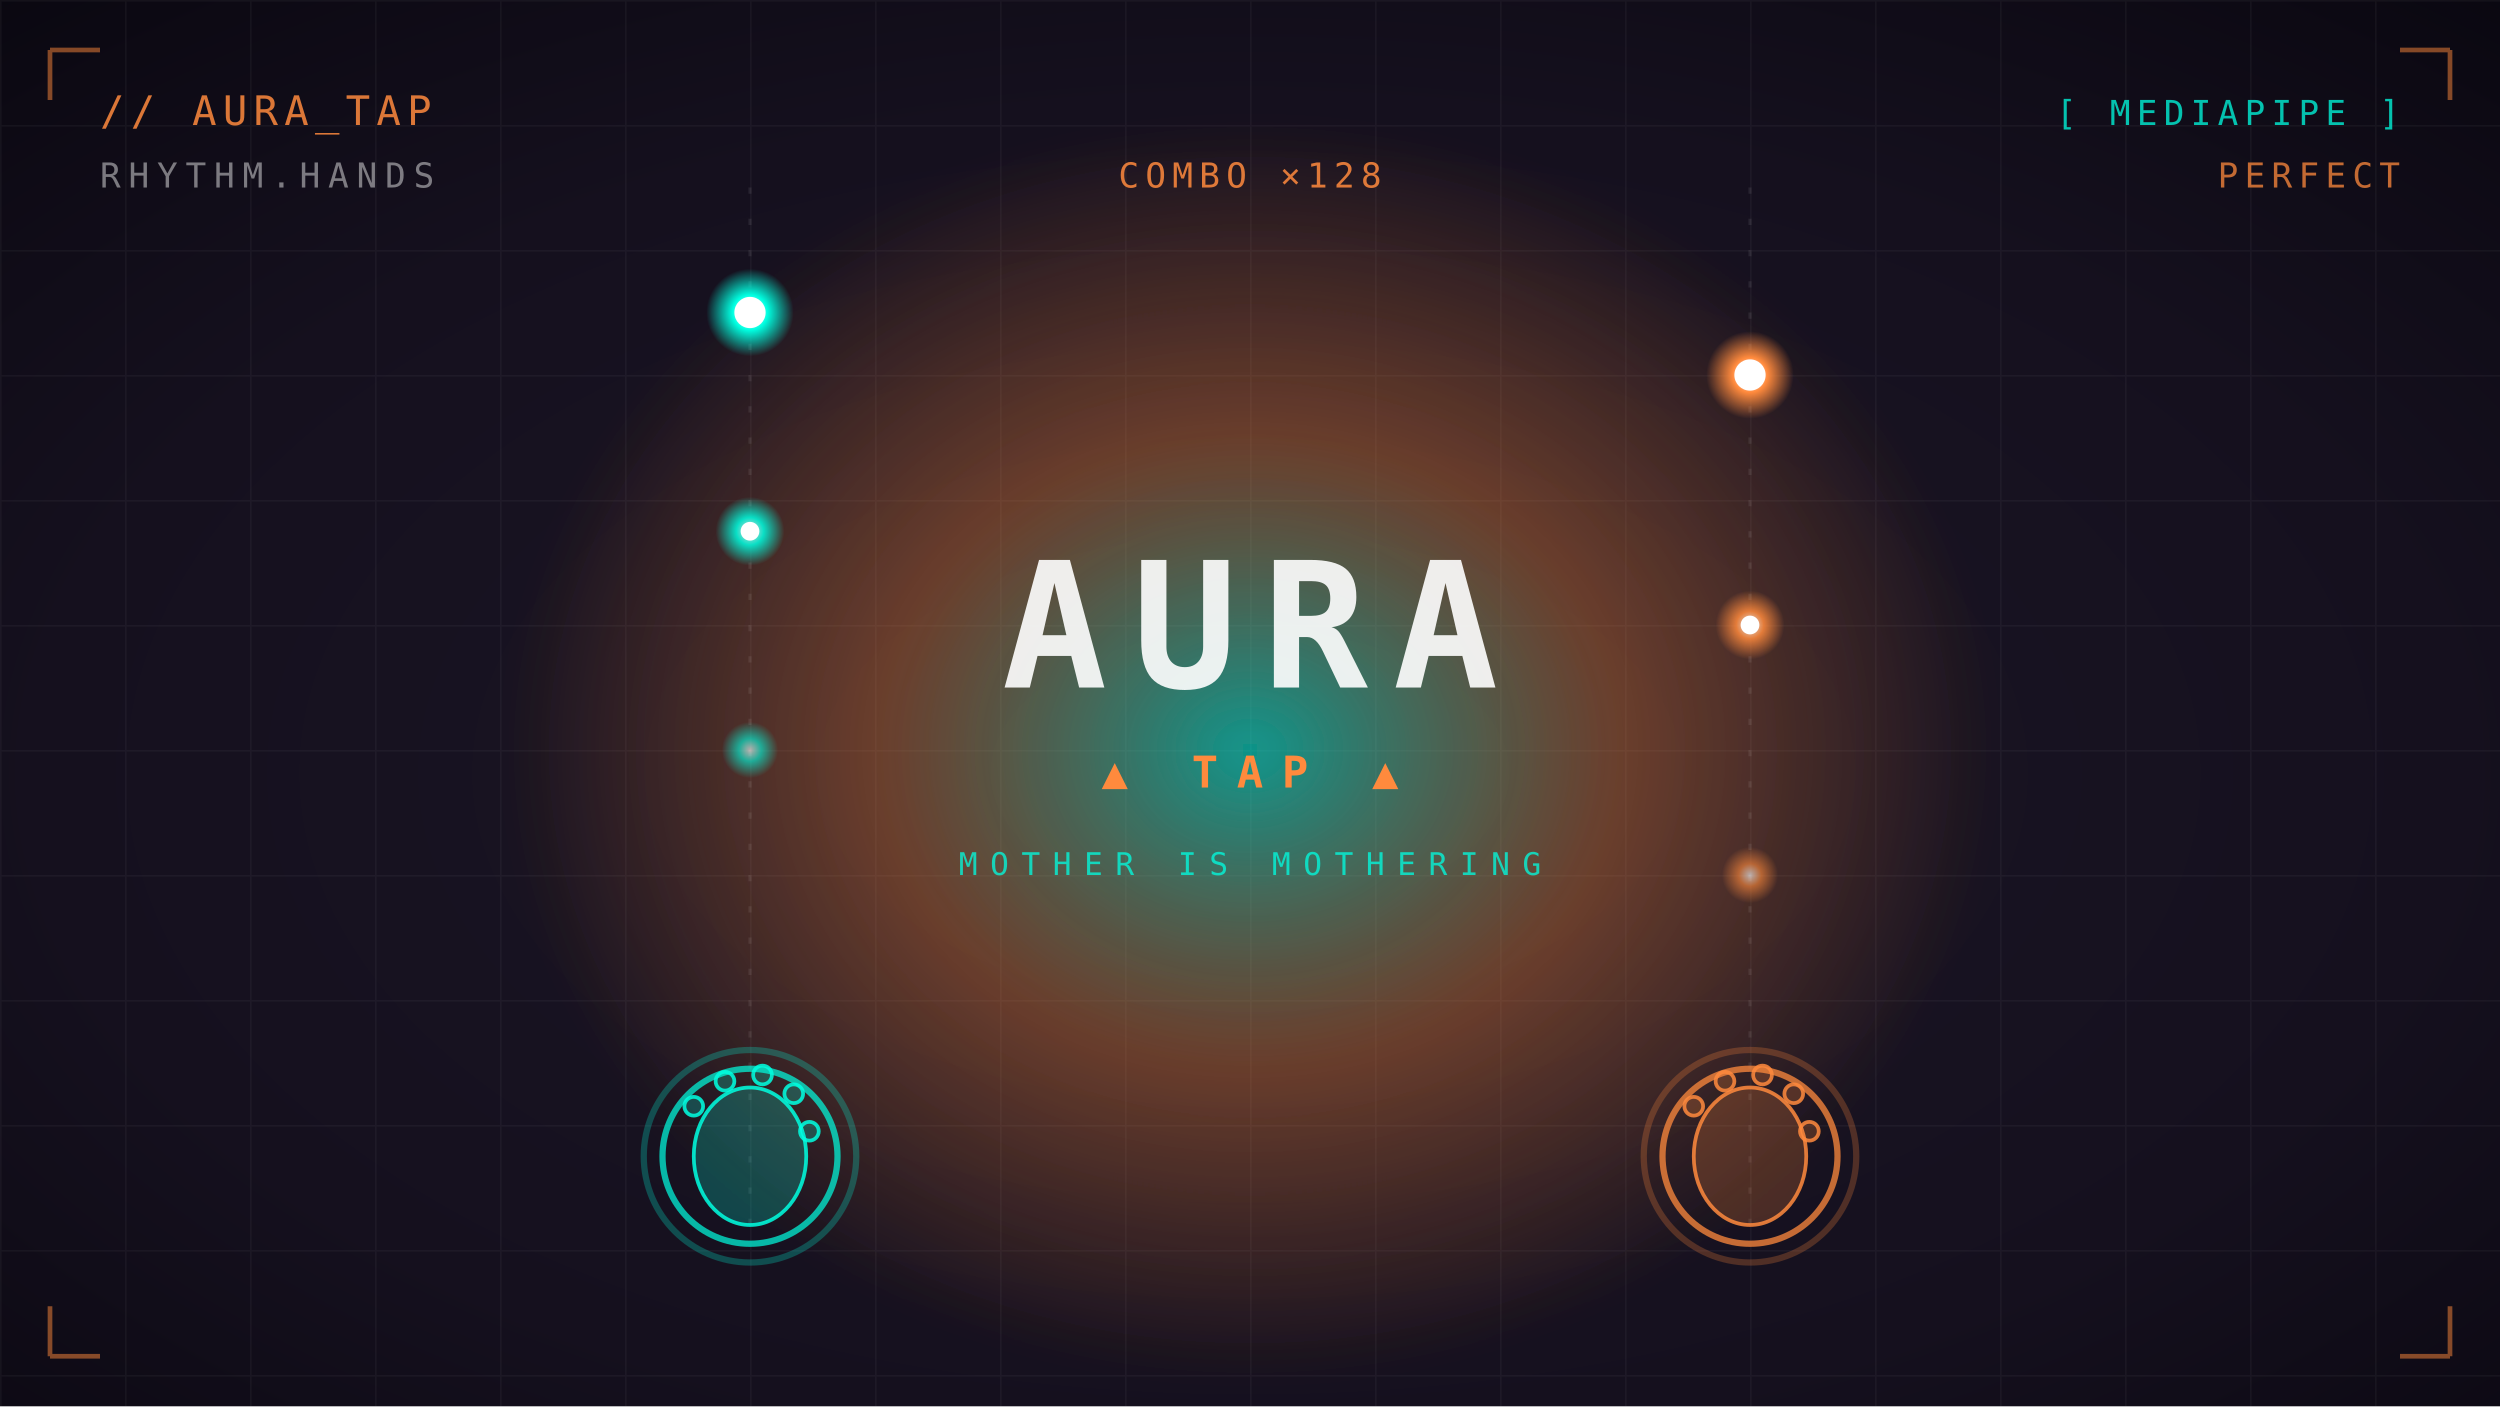
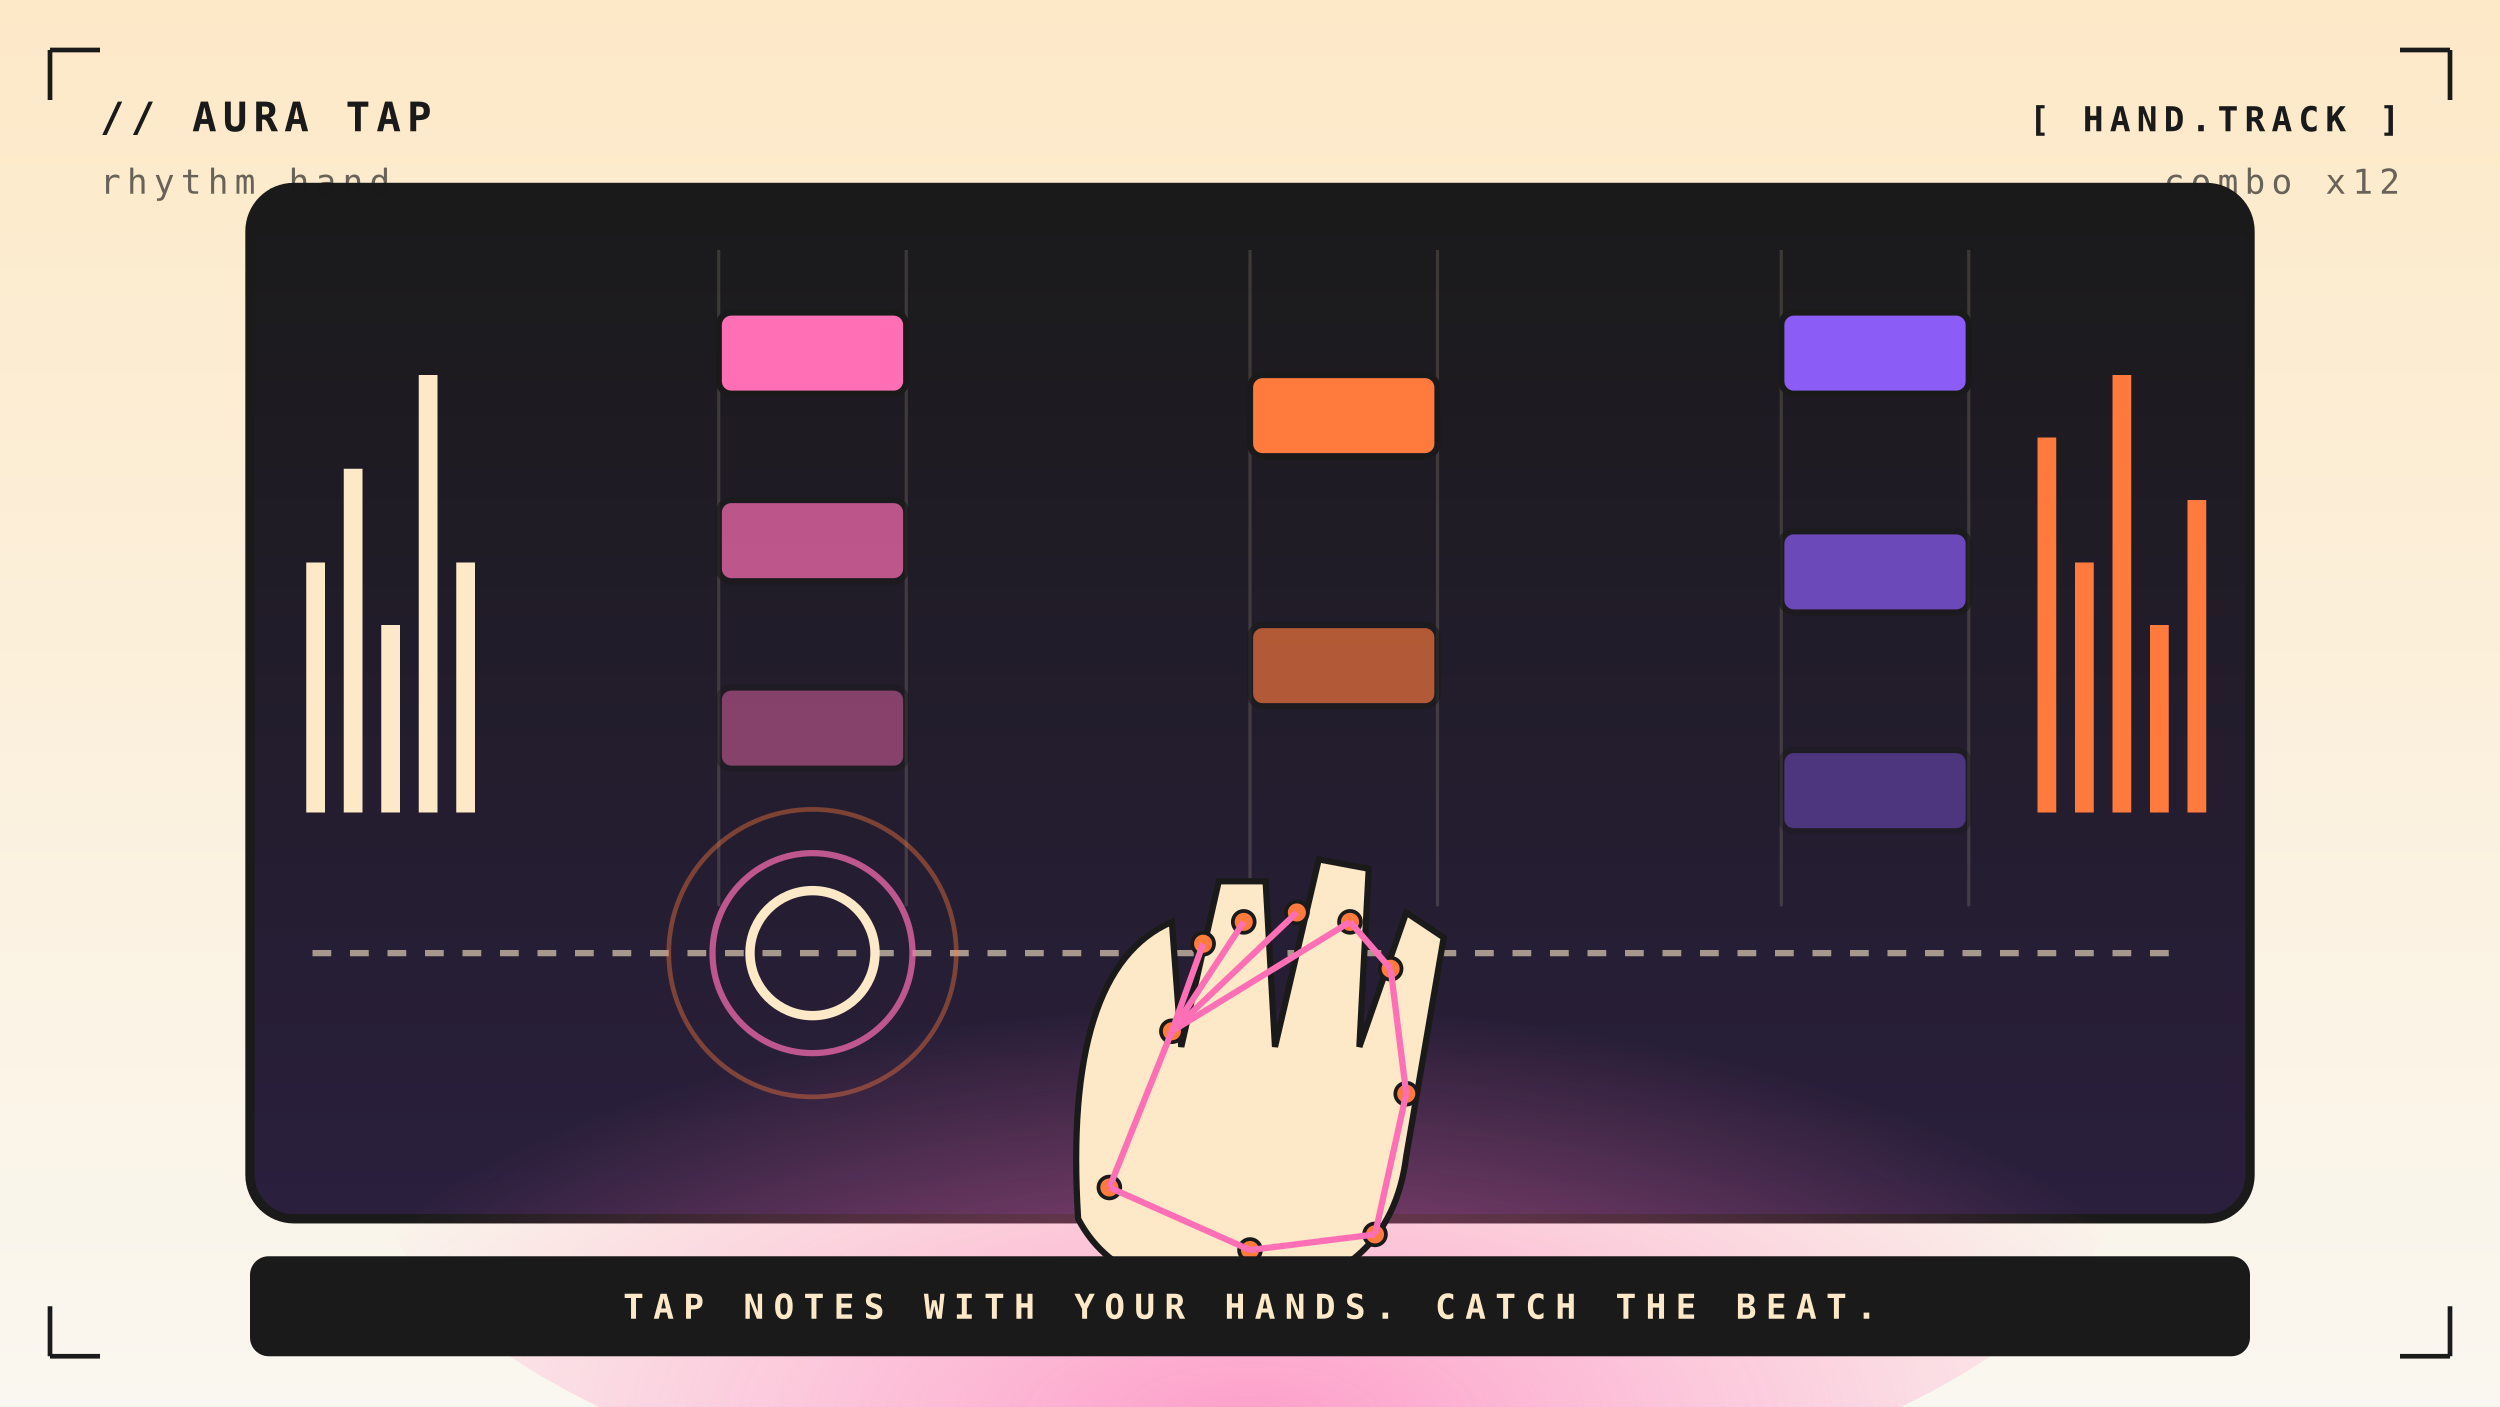
- <svg xmlns="http://www.w3.org/2000/svg" viewBox="0 0 800 450" width="800" height="450" role="img" aria-label="Aura Tap thumbnail">
+ <svg xmlns="http://www.w3.org/2000/svg" viewBox="0 0 800 450" width="800" height="450" role="img" aria-label="Aura Tap — hand-tracked rhythm game">
  <defs>
-     <radialGradient id="at-bg" cx="50%" cy="55%" r="80%">
-       <stop offset="0%" stop-color="#1c1726" />
-       <stop offset="60%" stop-color="#15101e" />
-       <stop offset="100%" stop-color="#08060e" />
+     <linearGradient id="at-bg" x1="0" y1="0" x2="0" y2="1">
+       <stop offset="0%" stop-color="#fde9c8" />
+       <stop offset="100%" stop-color="#faf7f0" />
+     </linearGradient>
+     <linearGradient id="at-panel" x1="0" y1="0" x2="0" y2="1">
+       <stop offset="0%" stop-color="#1a1a1a" />
+       <stop offset="100%" stop-color="#2a1f3d" />
+     </linearGradient>
+     <radialGradient id="at-aura" cx="50%" cy="85%" r="55%">
+       <stop offset="0%" stop-color="#ff6fb5" stop-opacity="0.65" />
+       <stop offset="100%" stop-color="#ff6fb5" stop-opacity="0" />
    </radialGradient>
-     <radialGradient id="at-aura" cx="50%" cy="50%" r="50%">
-       <stop offset="0%" stop-color="#00ffe1" stop-opacity="0.55" />
-       <stop offset="50%" stop-color="#ff8a3d" stop-opacity="0.35" />
-       <stop offset="100%" stop-color="#ff8a3d" stop-opacity="0" />
-     </radialGradient>
-     <radialGradient id="at-note" cx="50%" cy="50%" r="50%">
-       <stop offset="0%" stop-color="#ffffff" />
-       <stop offset="40%" stop-color="#00ffe1" />
-       <stop offset="100%" stop-color="#00ffe1" stop-opacity="0" />
-     </radialGradient>
-     <radialGradient id="at-note-warm" cx="50%" cy="50%" r="50%">
-       <stop offset="0%" stop-color="#ffffff" />
-       <stop offset="40%" stop-color="#ff8a3d" />
-       <stop offset="100%" stop-color="#ff8a3d" stop-opacity="0" />
-     </radialGradient>
-     <pattern id="at-grid" width="40" height="40" patternUnits="userSpaceOnUse">
-       <path d="M 40 0 L 0 0 0 40" fill="none" stroke="#ffffff" stroke-opacity="0.04" stroke-width="1" />
-     </pattern>
-     <filter id="at-blur" x="-20%" y="-20%" width="140%" height="140%">
-       <feGaussianBlur stdDeviation="4" />
-     </filter>
  </defs>
  <rect width="800" height="450" fill="url(#at-bg)" />
-   <rect width="800" height="450" fill="url(#at-grid)" />
-   <ellipse cx="400" cy="240" rx="240" ry="200" fill="url(#at-aura)" filter="url(#at-blur)" />
-   <g stroke="#ffffff" stroke-opacity="0.08" stroke-width="1" stroke-dasharray="2 8">
-     <line x1="240" y1="60" x2="240" y2="400" />
-     <line x1="560" y1="60" x2="560" y2="400" />
+   <rect x="80" y="60" width="640" height="330" rx="14" fill="url(#at-panel)" stroke="#1a1a1a" stroke-width="3" />
+   <ellipse cx="400" cy="370" rx="280" ry="120" fill="url(#at-aura)" />
+   <g stroke="#fde9c8" stroke-opacity="0.15" stroke-width="1">
+     <line x1="230" y1="80" x2="230" y2="290" />
+     <line x1="290" y1="80" x2="290" y2="290" />
+     <line x1="400" y1="80" x2="400" y2="290" />
+     <line x1="460" y1="80" x2="460" y2="290" />
+     <line x1="570" y1="80" x2="570" y2="290" />
+     <line x1="630" y1="80" x2="630" y2="290" />
  </g>
-   <g>
-     <circle cx="240" cy="100" r="14" fill="url(#at-note)" />
-     <circle cx="240" cy="100" r="5" fill="#ffffff" />
-     <circle cx="240" cy="170" r="11" fill="url(#at-note)" opacity="0.85" />
-     <circle cx="240" cy="170" r="3" fill="#ffffff" />
-     <circle cx="240" cy="240" r="9" fill="url(#at-note)" opacity="0.6" />
-     <circle cx="560" cy="120" r="14" fill="url(#at-note-warm)" />
-     <circle cx="560" cy="120" r="5" fill="#ffffff" />
-     <circle cx="560" cy="200" r="11" fill="url(#at-note-warm)" opacity="0.85" />
-     <circle cx="560" cy="200" r="3" fill="#ffffff" />
-     <circle cx="560" cy="280" r="9" fill="url(#at-note-warm)" opacity="0.6" />
+   <g stroke="#1a1a1a" stroke-width="2">
+     <rect x="230" y="100" width="60" height="26" rx="4" fill="#ff6fb5" />
+     <rect x="230" y="160" width="60" height="26" rx="4" fill="#ff6fb5" opacity="0.7" />
+     <rect x="230" y="220" width="60" height="26" rx="4" fill="#ff6fb5" opacity="0.45" />
+     <rect x="400" y="120" width="60" height="26" rx="4" fill="#ff7a3d" />
+     <rect x="400" y="200" width="60" height="26" rx="4" fill="#ff7a3d" opacity="0.65" />
+     <rect x="570" y="100" width="60" height="26" rx="4" fill="#8b5cf6" />
+     <rect x="570" y="170" width="60" height="26" rx="4" fill="#8b5cf6" opacity="0.7" />
+     <rect x="570" y="240" width="60" height="26" rx="4" fill="#8b5cf6" opacity="0.4" />
  </g>
-   <g fill="none" stroke-width="2">
-     <circle cx="240" cy="370" r="28" stroke="#00ffe1" stroke-opacity="0.7" />
-     <circle cx="240" cy="370" r="34" stroke="#00ffe1" stroke-opacity="0.25" />
-     <circle cx="560" cy="370" r="28" stroke="#ff8a3d" stroke-opacity="0.75" />
-     <circle cx="560" cy="370" r="34" stroke="#ff8a3d" stroke-opacity="0.25" />
+   <line x1="100" y1="305" x2="700" y2="305" stroke="#fde9c8" stroke-width="2" stroke-dasharray="6 6" opacity="0.6" />
+   <g transform="translate(260 305)">
+     <circle r="20" fill="none" stroke="#fde9c8" stroke-width="3" />
+     <circle r="32" fill="none" stroke="#ff6fb5" stroke-width="2" opacity="0.7" />
+     <circle r="46" fill="none" stroke="#ff7a3d" stroke-width="1.5" opacity="0.4" />
  </g>
-   <g fill="#00ffe1" fill-opacity="0.22" stroke="#00ffe1" stroke-width="1.2" stroke-opacity="0.85">
-     <ellipse cx="240" cy="370" rx="18" ry="22" />
-     <circle cx="222" cy="354" r="3" />
-     <circle cx="232" cy="346" r="3" />
-     <circle cx="244" cy="344" r="3" />
-     <circle cx="254" cy="350" r="3" />
-     <circle cx="259" cy="362" r="3" />
+   <g transform="translate(400 360)">
+     <path d="M -55 30 Q -60 -50, -25 -65 L -22 -25 L -10 -78 L 5 -78 L 8 -25 L 22 -85 L 38 -82 L 35 -25 L 50 -68 L 62 -60 L 50 10 Q 45 50, 0 55 Q -42 55, -55 30 Z" fill="#fde9c8" stroke="#1a1a1a" stroke-width="2" />
+     <g fill="#ff7a3d" stroke="#1a1a1a" stroke-width="1.2">
+       <circle cx="-45" cy="20" r="3.5" />
+       <circle cx="-25" cy="-30" r="3.5" />
+       <circle cx="-15" cy="-58" r="3.5" />
+       <circle cx="-2" cy="-65" r="3.5" />
+       <circle cx="15" cy="-68" r="3.5" />
+       <circle cx="32" cy="-65" r="3.5" />
+       <circle cx="45" cy="-50" r="3.5" />
+       <circle cx="50" cy="-10" r="3.5" />
+       <circle cx="40" cy="35" r="3.5" />
+       <circle cx="0" cy="40" r="3.5" />
+     </g>
+     <g stroke="#ff6fb5" stroke-width="2" fill="none">
+       <line x1="-45" y1="20" x2="-25" y2="-30" />
+       <line x1="-25" y1="-30" x2="-15" y2="-58" />
+       <line x1="-25" y1="-30" x2="-2" y2="-65" />
+       <line x1="-25" y1="-30" x2="15" y2="-68" />
+       <line x1="-25" y1="-30" x2="32" y2="-65" />
+       <line x1="0" y1="40" x2="-45" y2="20" />
+       <line x1="0" y1="40" x2="40" y2="35" />
+       <line x1="40" y1="35" x2="50" y2="-10" />
+       <line x1="50" y1="-10" x2="45" y2="-50" />
+       <line x1="45" y1="-50" x2="32" y2="-65" />
+     </g>
  </g>
-   <g fill="#ff8a3d" fill-opacity="0.22" stroke="#ff8a3d" stroke-width="1.2" stroke-opacity="0.85">
-     <ellipse cx="560" cy="370" rx="18" ry="22" />
-     <circle cx="542" cy="354" r="3" />
-     <circle cx="552" cy="346" r="3" />
-     <circle cx="564" cy="344" r="3" />
-     <circle cx="574" cy="350" r="3" />
-     <circle cx="579" cy="362" r="3" />
+   <g fill="#fde9c8">
+     <rect x="98" y="180" width="6" height="80" />
+     <rect x="110" y="150" width="6" height="110" />
+     <rect x="122" y="200" width="6" height="60" />
+     <rect x="134" y="120" width="6" height="140" />
+     <rect x="146" y="180" width="6" height="80" />
  </g>
-   <g font-family="ui-monospace, Menlo, monospace" text-anchor="middle">
-     <text x="400" y="220" font-size="56" font-weight="700" fill="#ffffff" letter-spacing="8" opacity="0.9">AURA</text>
-     <text x="400" y="252" font-size="14" font-weight="700" fill="#ff8a3d" letter-spacing="6">▲ TAP ▲</text>
-     <text x="400" y="280" font-size="10" fill="#00ffe1" letter-spacing="4" opacity="0.75">MOTHER IS MOTHERING</text>
+   <g fill="#ff7a3d">
+     <rect x="652" y="140" width="6" height="120" />
+     <rect x="664" y="180" width="6" height="80" />
+     <rect x="676" y="120" width="6" height="140" />
+     <rect x="688" y="200" width="6" height="60" />
+     <rect x="700" y="160" width="6" height="100" />
  </g>
-   <g font-family="ui-monospace, Menlo, monospace" font-size="11" letter-spacing="2" fill-opacity="0.85">
-     <text x="400" y="60" text-anchor="middle" fill="#ff8a3d">COMBO ×128</text>
+   <g font-family="ui-monospace, Menlo, monospace" font-size="13" fill="#1a1a1a" letter-spacing="2">
+     <text x="32" y="42" font-weight="700">// AURA TAP</text>
+     <text x="32" y="62" font-size="11" fill-opacity="0.65">rhythm.hand</text>
  </g>
-   <g font-family="ui-monospace, Menlo, monospace" font-size="13" fill="#ff8a3d" fill-opacity="0.85" letter-spacing="2">
-     <text x="32" y="40">// AURA_TAP</text>
+   <g font-family="ui-monospace, Menlo, monospace" font-size="11" fill="#1a1a1a" letter-spacing="2" text-anchor="end">
+     <text x="768" y="42" font-weight="700">[ HAND.TRACK ]</text>
+     <text x="768" y="62" fill-opacity="0.65">combo x12</text>
  </g>
-   <g font-family="ui-monospace, Menlo, monospace" font-size="11" fill="#ffffff" fill-opacity="0.45" letter-spacing="2.5">
-     <text x="32" y="60">RHYTHM.HANDS</text>
+   <rect x="80" y="402" width="640" height="32" rx="6" fill="#1a1a1a" />
+   <g font-family="ui-monospace, Menlo, monospace" font-size="11" fill="#fde9c8" letter-spacing="3" text-anchor="middle">
+     <text x="400" y="422" font-weight="700">TAP NOTES WITH YOUR HANDS. CATCH THE BEAT.</text>
  </g>
-   <g font-family="ui-monospace, Menlo, monospace" font-size="11" fill="#00ffe1" fill-opacity="0.75" letter-spacing="2" text-anchor="end">
-     <text x="768" y="40">[ MEDIAPIPE ]</text>
-     <text x="768" y="60" fill="#ff8a3d" fill-opacity="0.75">PERFECT</text>
-   </g>
-   <g stroke="#ff8a3d" stroke-opacity="0.5" stroke-width="1.5" fill="none">
+   <g stroke="#1a1a1a" stroke-width="1.5" fill="none">
    <path d="M 16 16 L 16 32 M 16 16 L 32 16" />
    <path d="M 784 16 L 784 32 M 784 16 L 768 16" />
    <path d="M 16 434 L 16 418 M 16 434 L 32 434" />
    <path d="M 784 434 L 784 418 M 784 434 L 768 434" />
  </g>
</svg>
